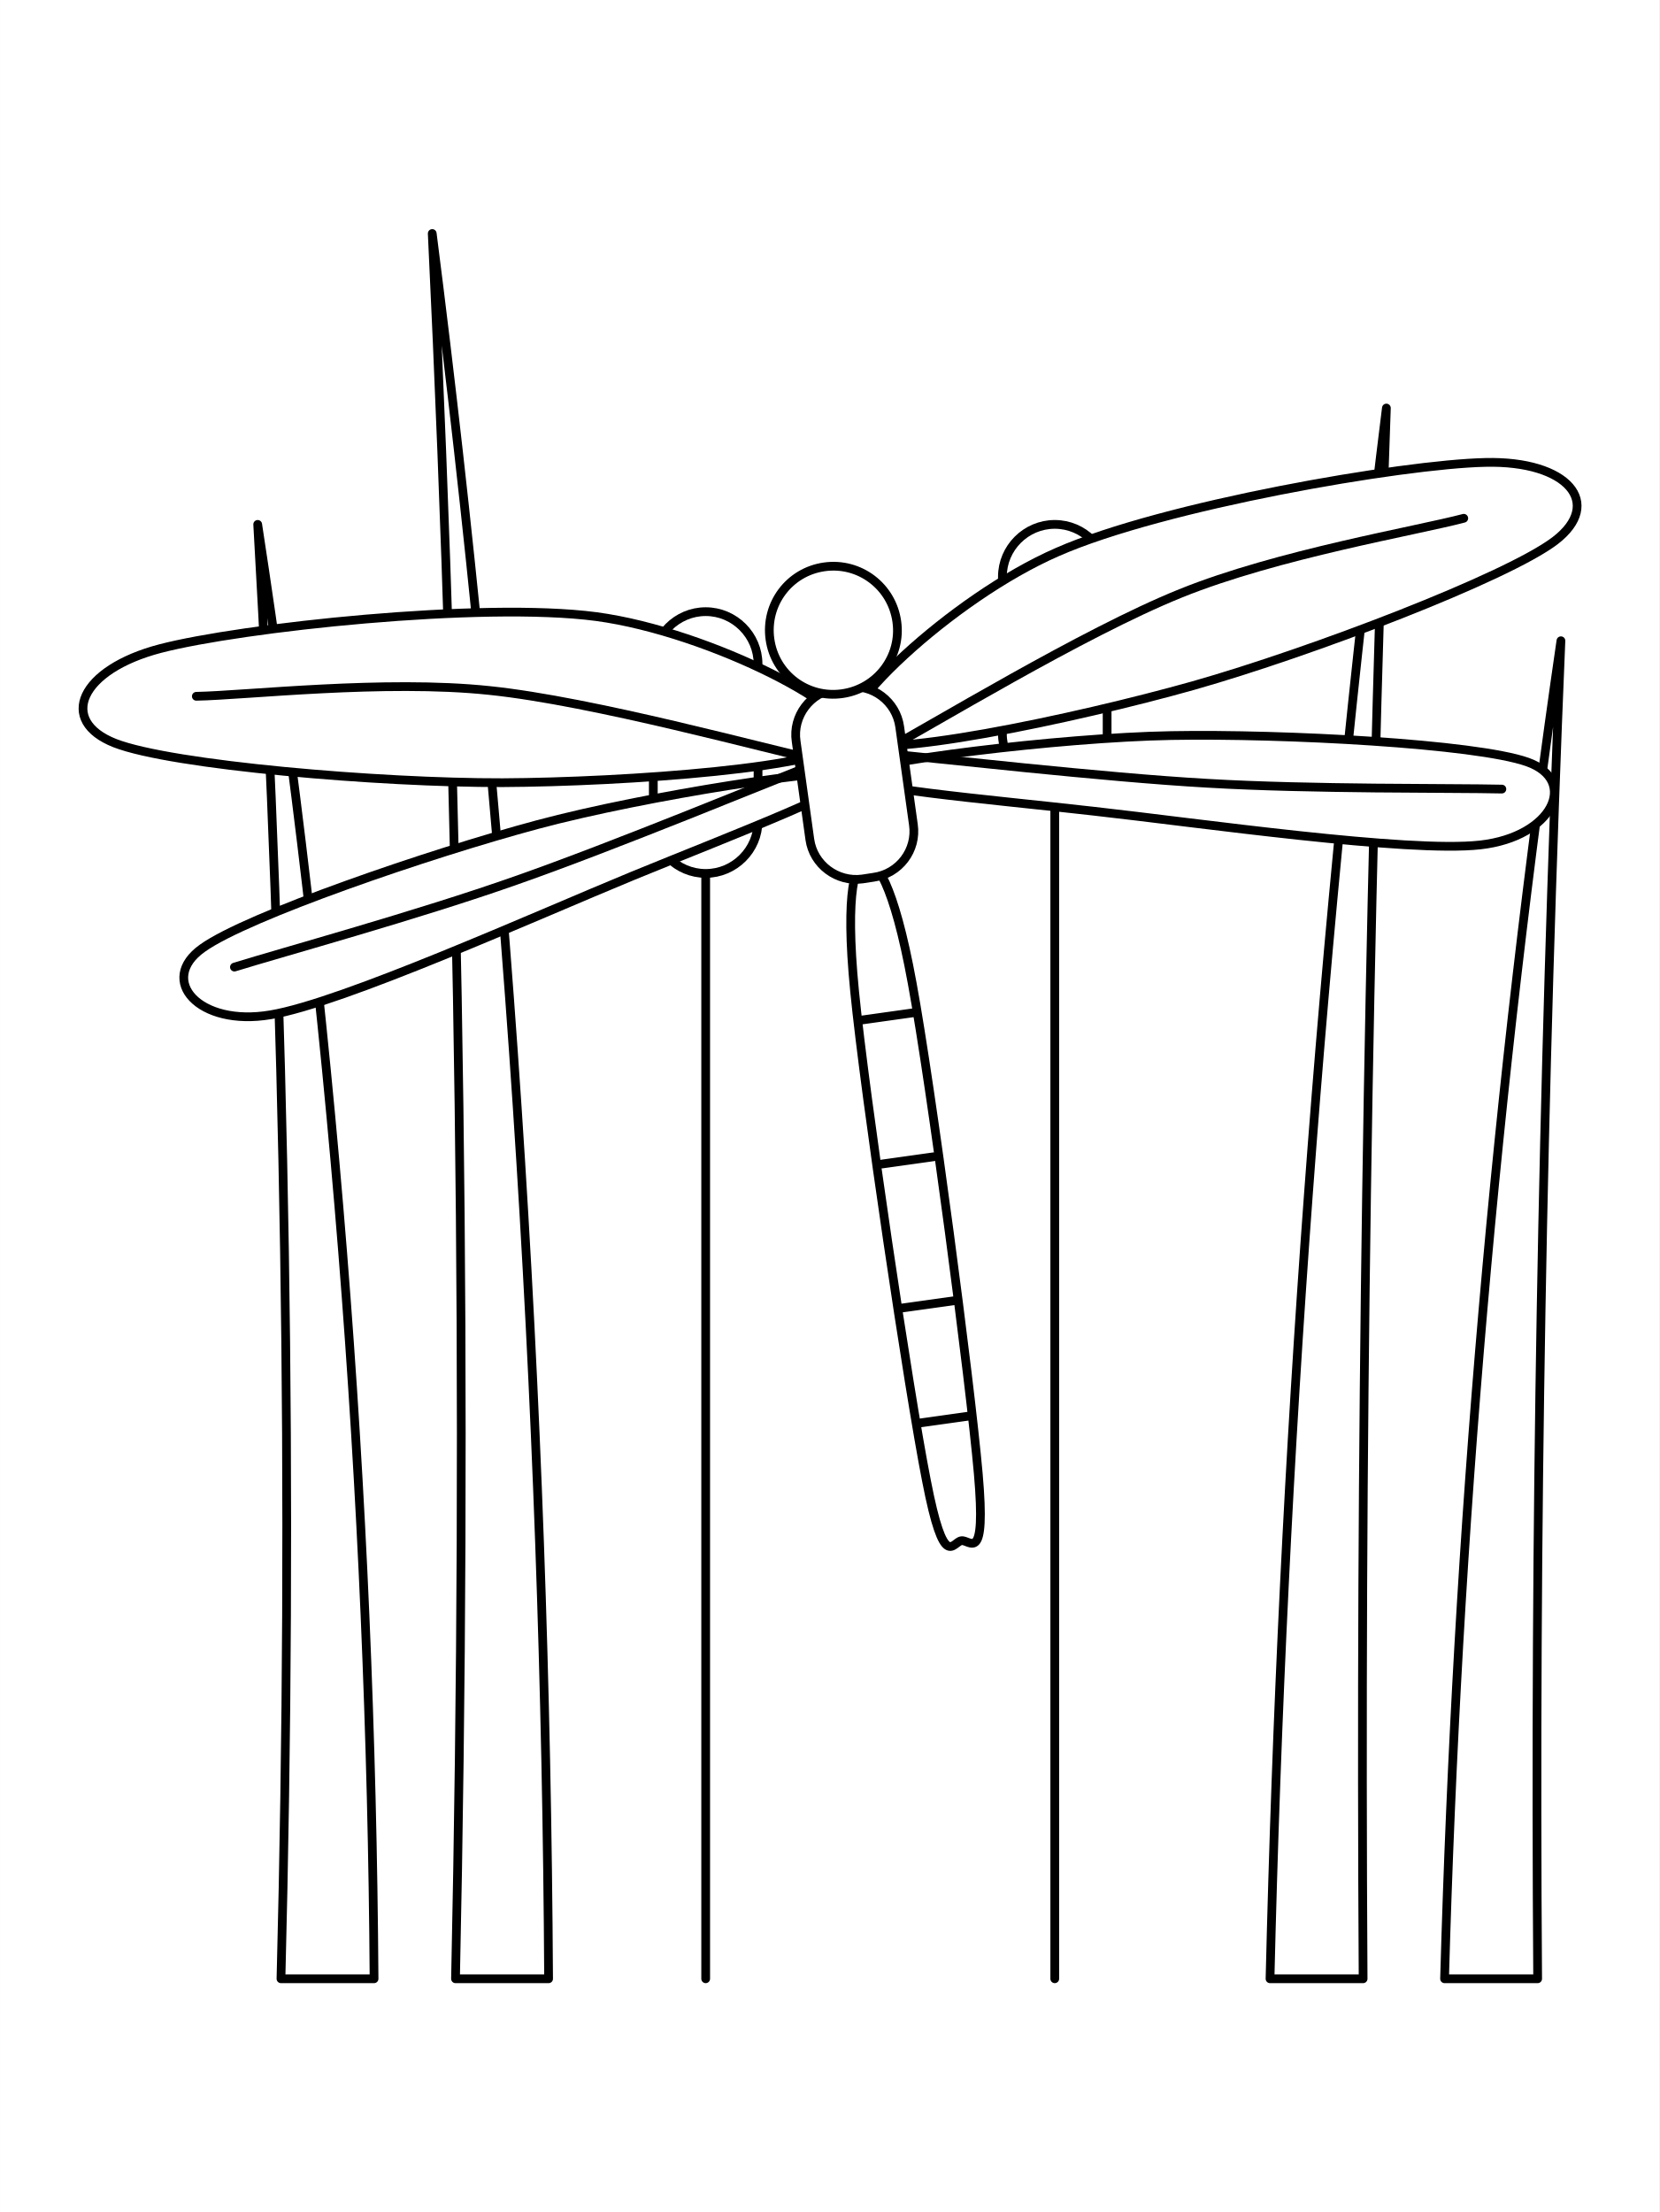
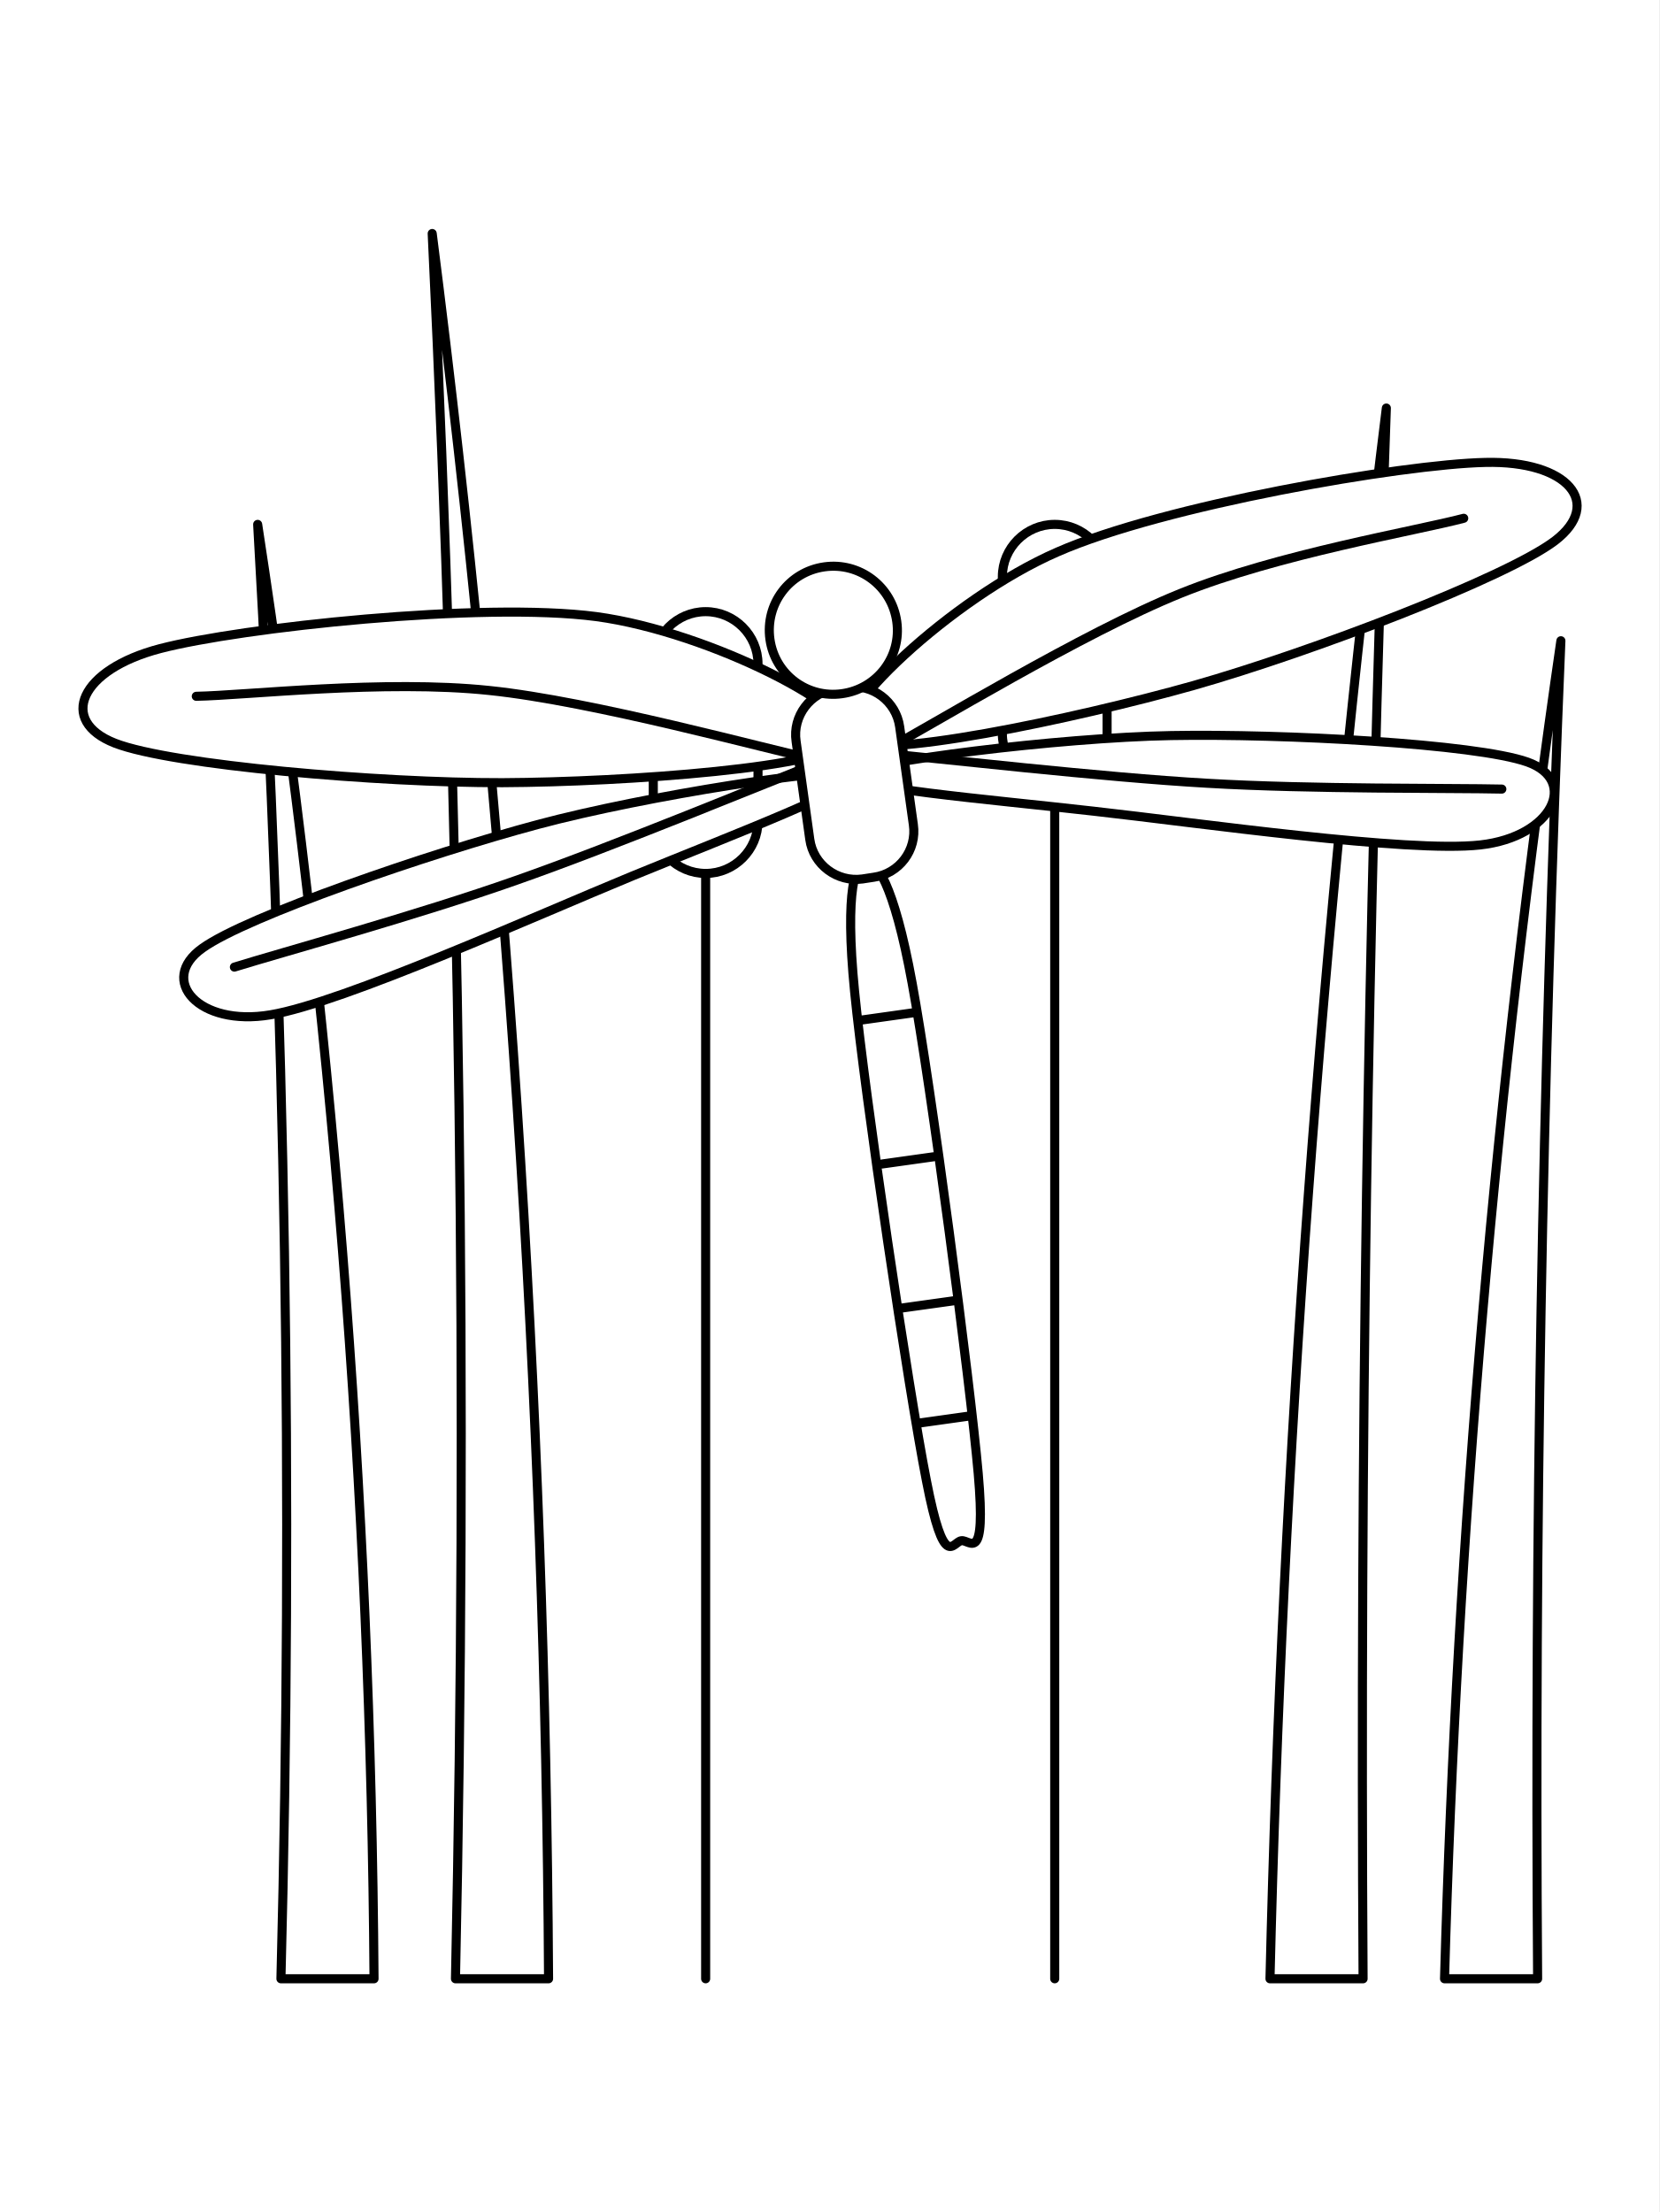
- <svg xmlns="http://www.w3.org/2000/svg" version="1.1" viewBox="0 0 600 800" width="5.932in" height="7.909in" role="img" aria-label="The Dragonfly, a picture to color">
+ <svg xmlns="http://www.w3.org/2000/svg" version="1.1" viewBox="0 0 600 800" width="5.715in" height="7.62in" role="img" aria-label="The Dragonfly, a picture to color">
  <rect width="600" height="800" fill="#fff" />
-   <g transform="translate(-7.811 -125.949) scale(1.052)" fill="#fff" data-bw="white" stroke="#000" stroke-width="3.005" stroke-linecap="round" stroke-linejoin="round">
+   <g transform="translate(-7.811 -125.949) scale(1.052)" fill="#fff" data-bw="white" stroke="#000" stroke-width="3.119" stroke-linecap="round" stroke-linejoin="round">
    <path d="M104 800 C108.3 633.3 105.6 466.7 96 300 C121.6 466.7 134.9 633.3 136 800 Z" />
    <path d="M164 800 C168.3 600 165.6 400 156 200 C181.6 400 194.9 600 196 800 Z" />
    <path d="M444 800 C448.3 620 461.6 440 484 260 C477.6 440 474.9 620 476 800 Z" />
    <path d="M504 800 C508.3 646.7 521.6 493.3 544 340 C537.6 493.3 534.9 646.7 536 800 Z" />
    <path fill="none" d="M250 800 L250 410" />
    <path d="M250 330 L250 330 C259.9 330 268 338.1 268 348 L268 402 C268 411.9 259.9 420 250 420 L250 420 C240.1 420 232 411.9 232 402 L232 348 C232 338.1 240.1 330 250 330 Z" />
    <path fill="none" d="M370 800 L370 380" />
    <path d="M370 300 L370 300 C379.9 300 388 308.1 388 318 L388 372 C388 381.9 379.9 390 370 390 L370 390 C360.1 390 352 381.9 352 372 L352 318 C352 308.1 360.1 300 370 300 Z" />
    <path d="M299.2 374.1 C304.6 364.5 251.8 337 212.4 331.7 C173 326.5 90.1 335.5 62.5 342.7 C34.9 349.9 27.3 367.5 46.9 375.2 C66.4 382.8 138 388.9 180.1 388.8 C222.1 388.6 293.7 383.6 299.2 374.1 Z" />
-     <path fill="none" stroke-width="3.005" d="M290.1 381.4 C271 377.3 211.5 360.8 175.6 357.1 C139.7 353.3 91.7 358.8 74.9 359.1" />
+     <path fill="none" stroke-width="3.119" d="M290.1 381.4 C271 377.3 211.5 360.8 175.6 357.1 C139.7 353.3 91.7 358.8 74.9 359.1" />
    <path d="M299.2 374.1 C291.3 366.4 334.4 325.4 370.9 309.5 C407.3 293.5 489.5 279.3 518 278.7 C546.5 278 558.7 292.8 542 305.6 C525.3 318.3 458.2 343.9 417.7 355.4 C377.2 366.8 307 381.7 299.2 374.1 Z" />
-     <path fill="none" stroke-width="3.005" d="M309.9 378.6 C327.1 369.4 379.8 337.2 413.3 323.7 C446.7 310.2 494.4 302.2 510.6 297.9" />
+     <path fill="none" stroke-width="3.119" d="M309.9 378.6 C327.1 369.4 379.8 337.2 413.3 323.7 C446.7 310.2 494.4 302.2 510.6 297.9" />
    <path d="M300.8 385.9 C306.3 388.9 258.4 407.1 225 420.8 C191.5 434.6 125.1 464.5 100.4 468.6 C75.7 472.8 61.6 456.6 77 445.7 C92.3 434.7 154.9 413.2 192.2 403.2 C229.5 393.2 295.4 383 300.8 385.9 Z" />
-     <path fill="none" stroke-width="3.005" d="M290.1 381.4 C272.6 388.2 218.5 410.6 184.8 422.4 C151.1 434.3 104.1 447.2 88 452.2" />
+     <path fill="none" stroke-width="3.119" d="M290.1 381.4 C272.6 388.2 218.5 410.6 184.8 422.4 C151.1 434.3 104.1 447.2 88 452.2" />
    <path d="M300.8 385.9 C296.4 390.3 347.5 394.5 383.4 398.6 C419.3 402.6 491.5 413 516.3 410.2 C541.2 407.4 550.2 388 532.5 381.7 C514.7 375.4 448.6 371.9 410 372.6 C371.5 373.3 305.3 381.6 300.8 385.9 Z" />
-     <path fill="none" stroke-width="3.005" d="M309.9 378.6 C328.6 380.3 386.8 387 422.5 389 C458.1 391.1 506.8 390.6 523.7 391" />
+     <path fill="none" stroke-width="3.119" d="M309.9 378.6 C328.6 380.3 386.8 387 422.5 389 C458.1 391.1 506.8 390.6 523.7 391" />
    <path d="M305 415.6 C308.3 415.2 314.6 422.7 321 457.8 C327.5 493 340.9 594.4 343.7 626.3 C346.5 658.2 340.8 648.9 337.9 649.4 C334.9 649.8 332 660.3 325.9 628.8 C319.7 597.4 304.7 496.2 301.2 460.6 C297.7 425.1 301.7 416.1 305 415.6 Z" />
    <path d="M294.7 356.5 L298.6 356 C307.4 354.7 315.5 360.9 316.7 369.6 L321.4 403.2 C322.7 412 316.5 420.1 307.8 421.3 L303.9 421.9 C295.2 423.1 287 417 285.8 408.3 L281.1 374.6 C279.8 365.9 286 357.7 294.7 356.5 Z" />
    <path d="M315.7 333.4 C317.4 345.4 309 356.5 296.9 358.2 C284.9 359.9 273.8 351.6 272.1 339.5 C270.4 327.4 278.7 316.3 290.8 314.6 C302.9 312.9 314 321.3 315.7 333.4 Z" />
-     <path fill="none" stroke-width="3.005" d="M303.6 470.4 L321.4 467.9" />
-     <path fill="none" stroke-width="3.005" d="M310.6 519.9 L328.4 517.4" />
-     <path fill="none" stroke-width="3.005" d="M317.5 569.4 L335.4 566.9" />
-     <path fill="none" stroke-width="3.005" d="M323.1 609 L340.9 606.5" />
+     <path fill="none" stroke-width="3.119" d="M303.6 470.4 L321.4 467.9" />
+     <path fill="none" stroke-width="3.119" d="M310.6 519.9 L328.4 517.4" />
+     <path fill="none" stroke-width="3.119" d="M317.5 569.4 L335.4 566.9" />
+     <path fill="none" stroke-width="3.119" d="M323.1 609 L340.9 606.5" />
  </g>
</svg>
